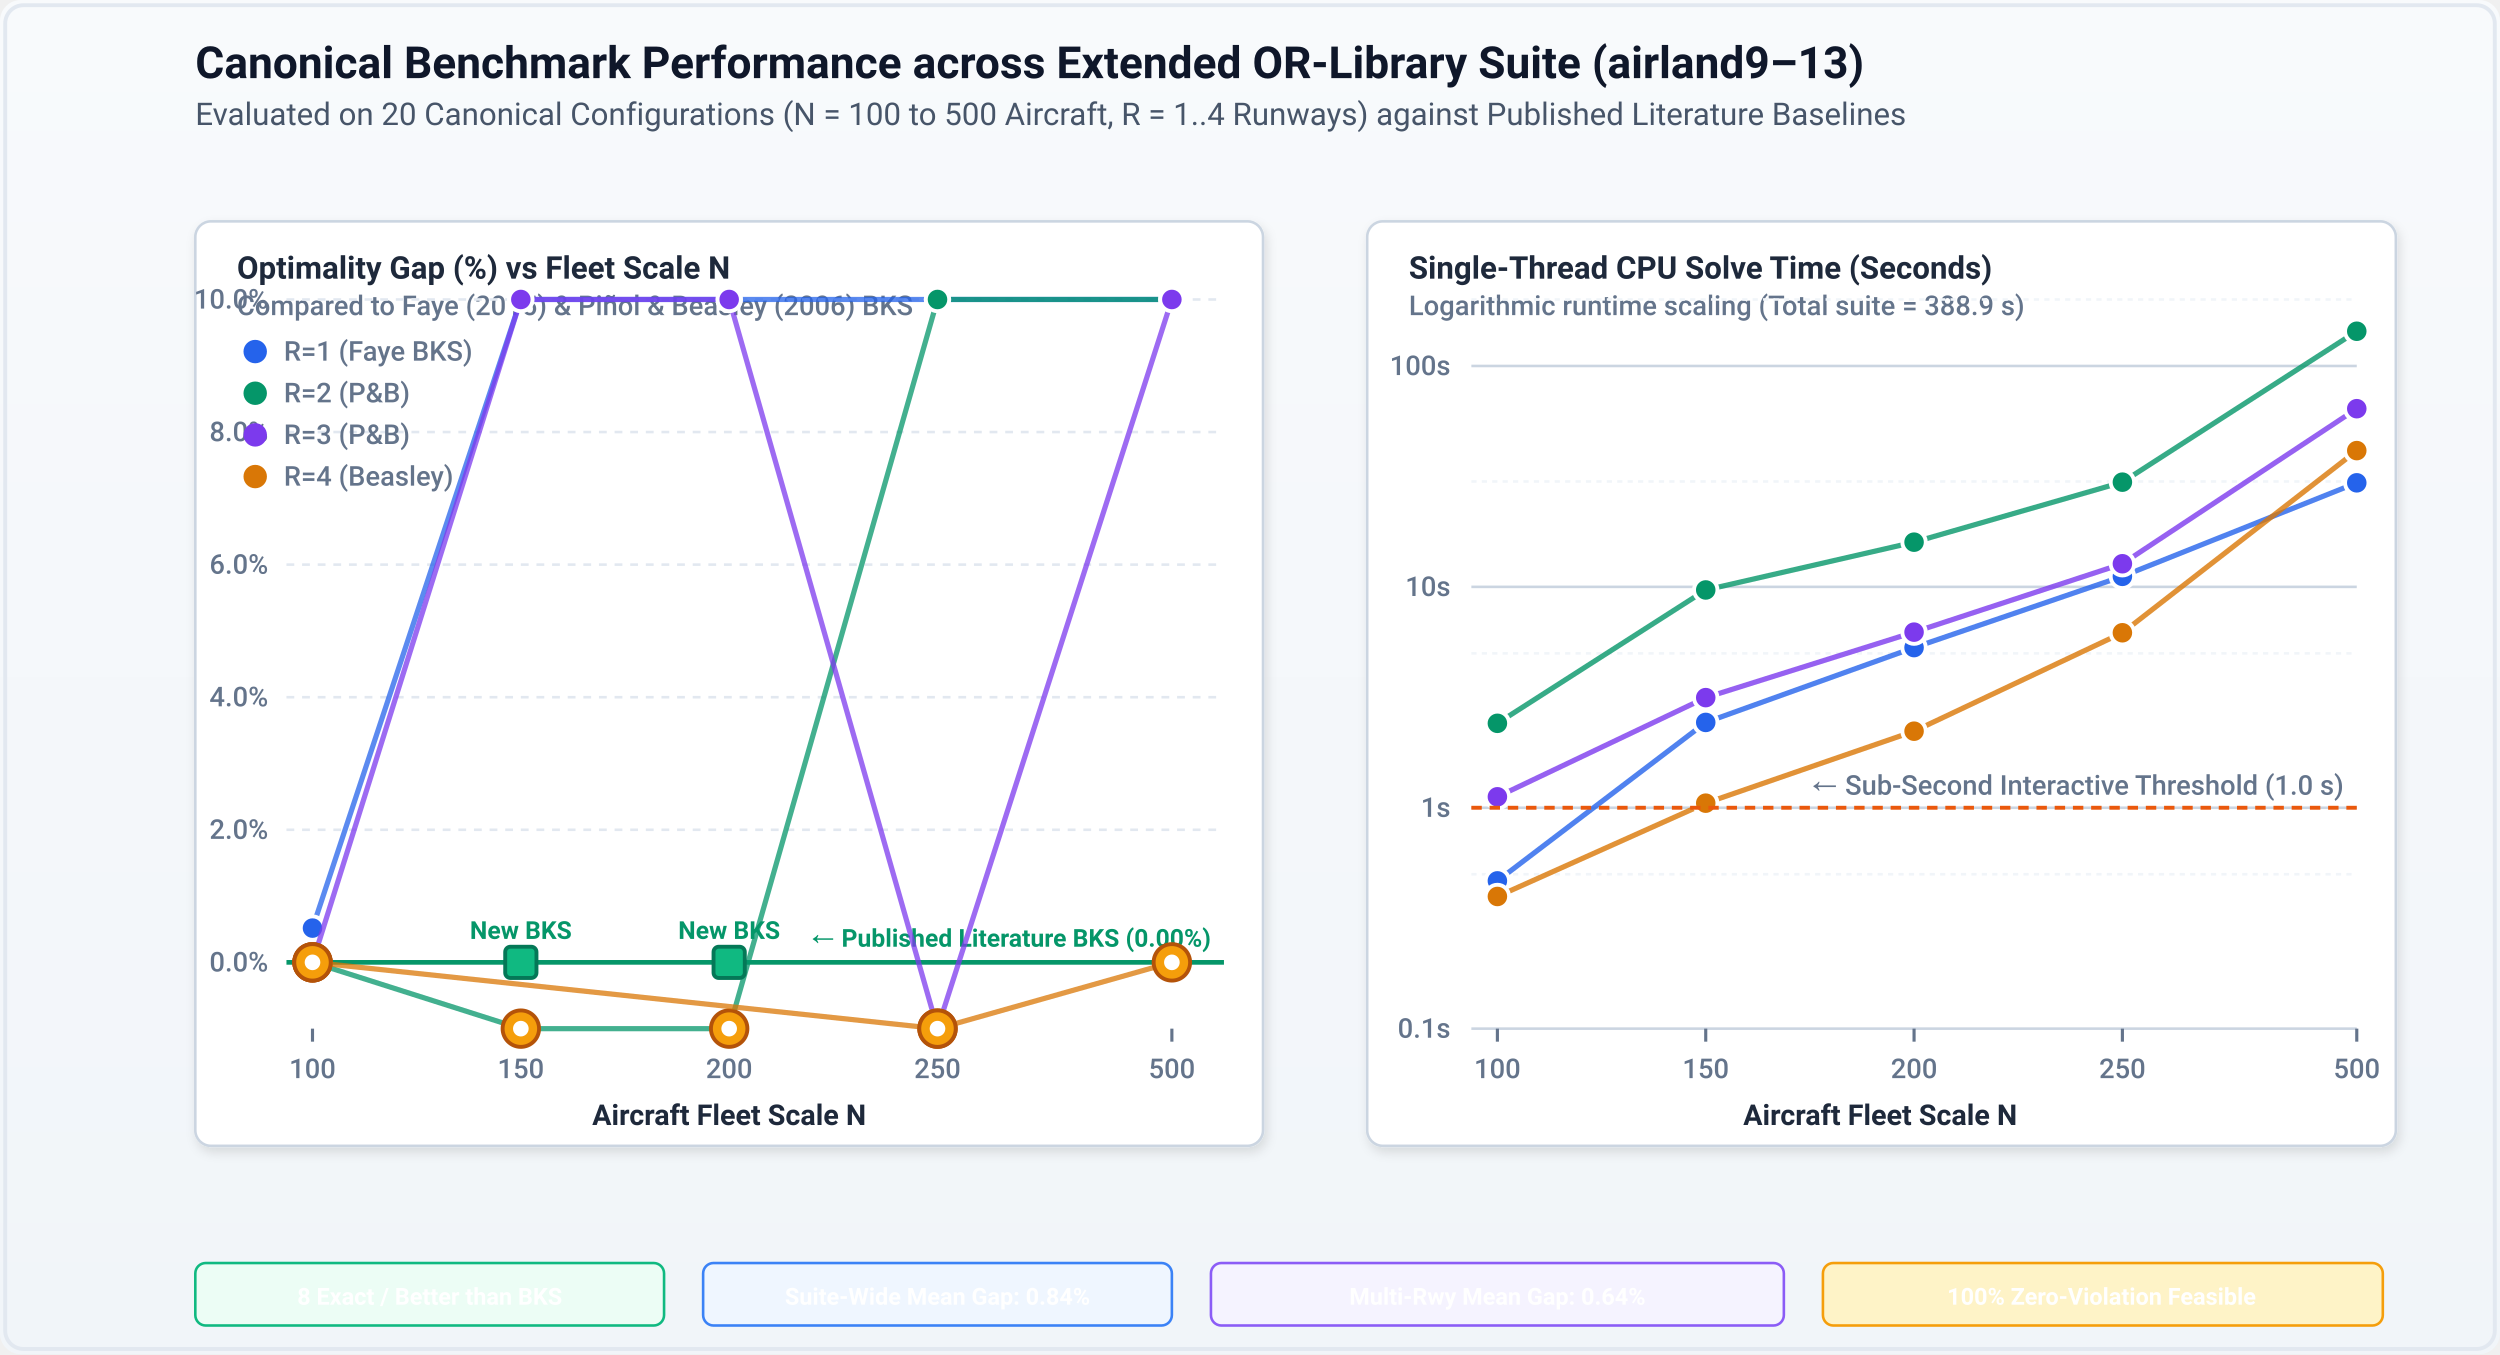
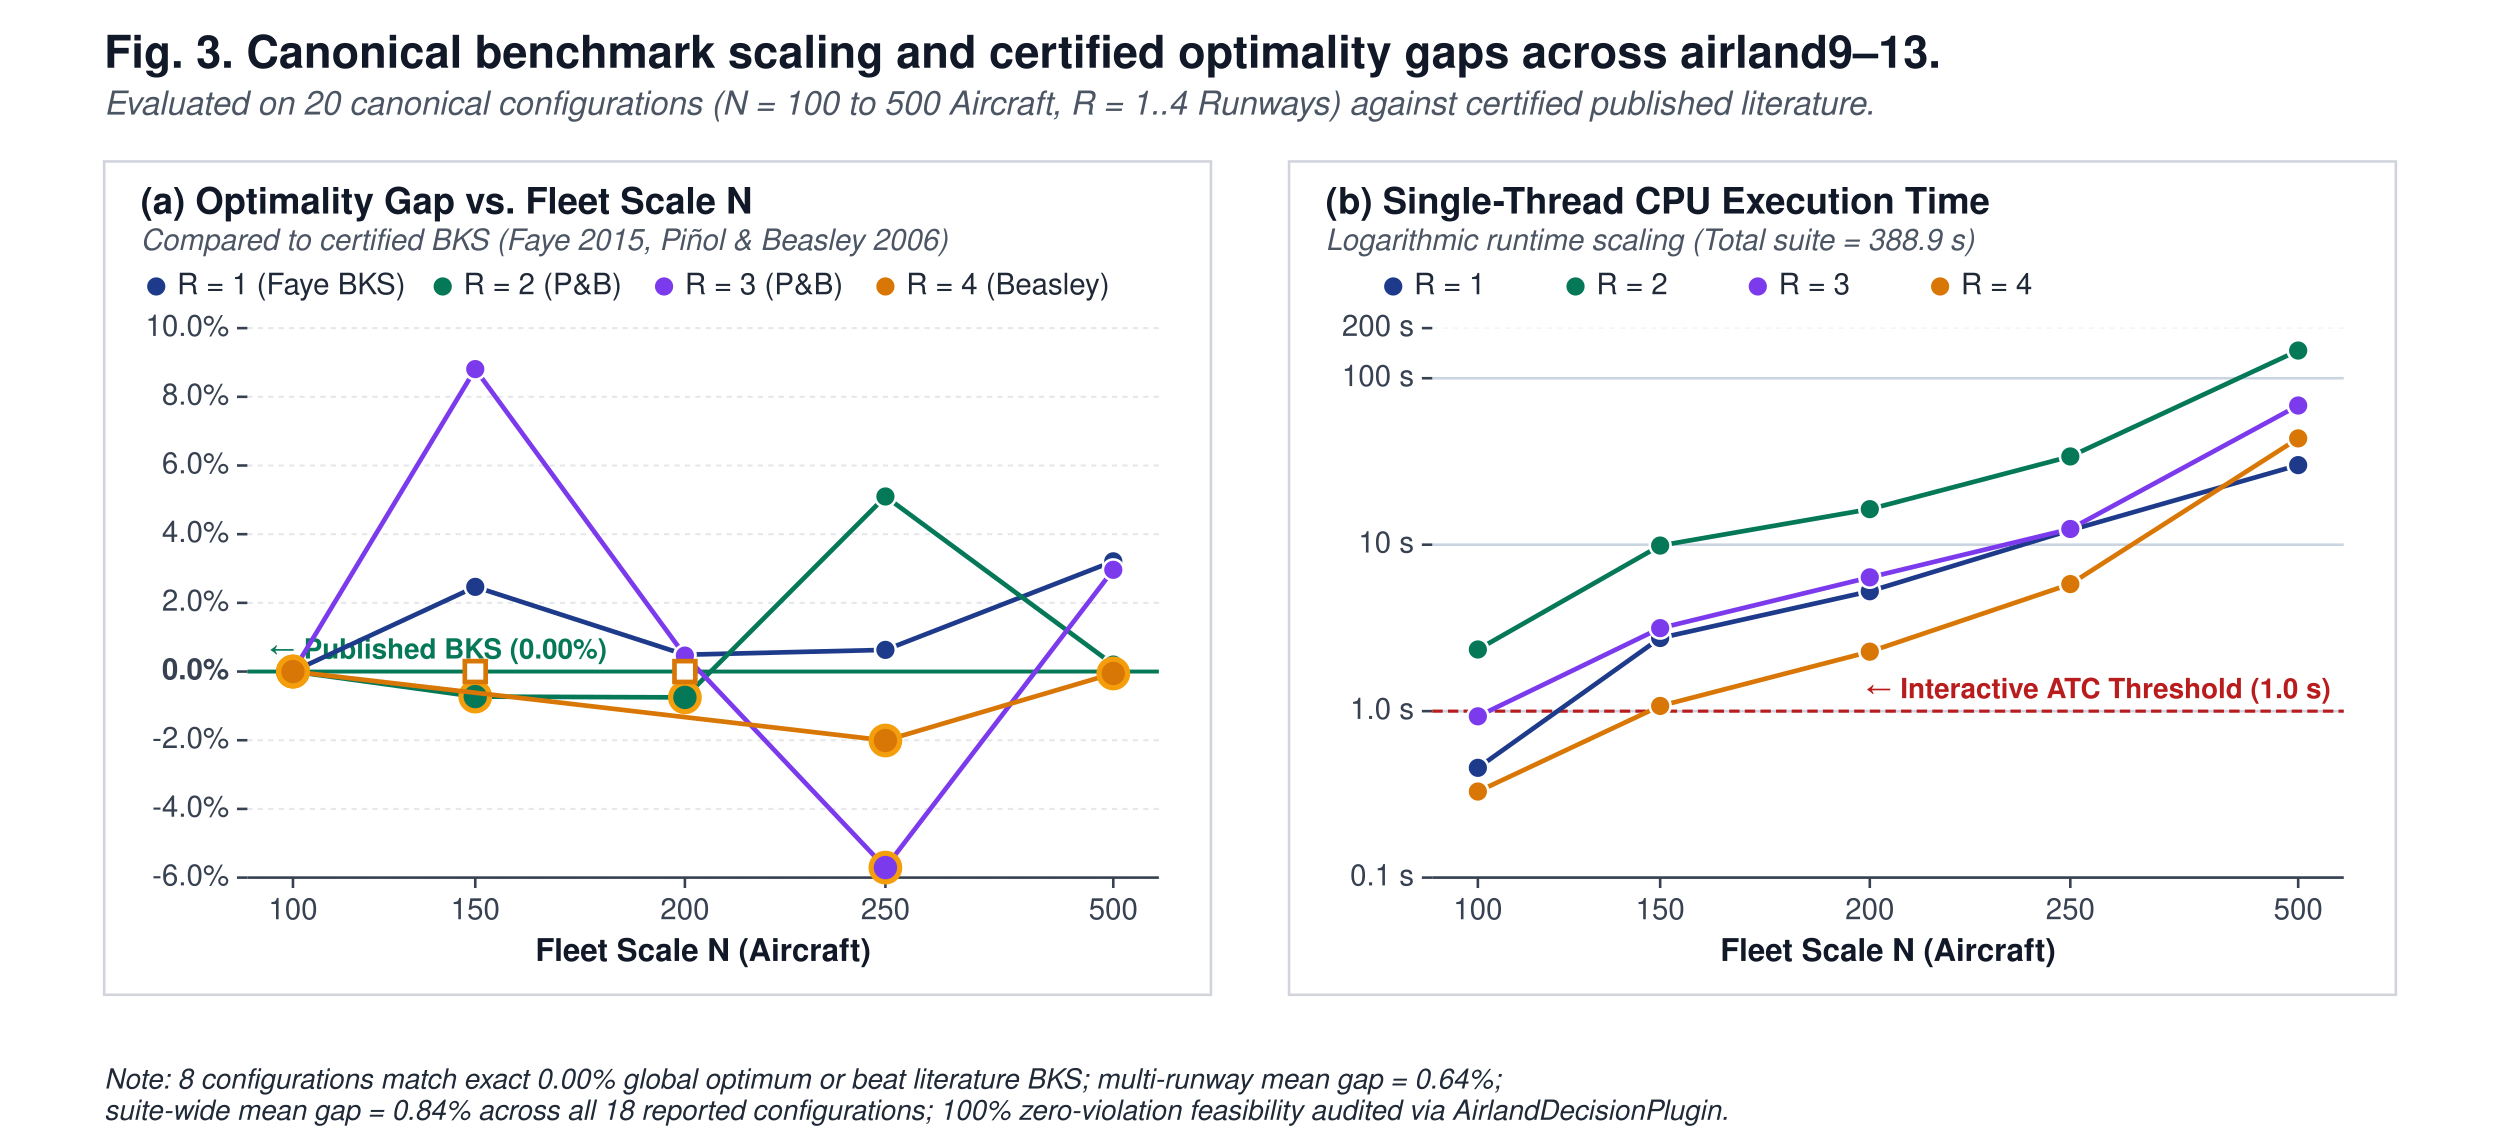
- <svg xmlns="http://www.w3.org/2000/svg" viewBox="0 0 960 520" width="960" height="520">
-   <defs>
-     <linearGradient id="bgGrad" x1="0" y1="0" x2="0" y2="1">
-       <stop offset="0%" stop-color="#F8FAFC" />
-       <stop offset="100%" stop-color="#F1F5F9" />
-     </linearGradient>
-     <filter id="panelShadow" x="-3%" y="-5%" width="108%" height="114%">
-       <feDropShadow dx="1" dy="2" stdDeviation="2" flood-color="#000" flood-opacity="0.12" />
-     </filter>
-   </defs>
+ <svg xmlns="http://www.w3.org/2000/svg" viewBox="0 0 960 440" width="960" height="440">
  <style>
-       text { font-family: -apple-system, BlinkMacSystemFont, "Segoe UI", Roboto, Helvetica, Arial, sans-serif; }
-       .title { font-size: 17px; font-weight: 700; fill: #0F172A; }
-       .subtitle { font-size: 12px; font-weight: 400; fill: #475569; }
-       .axis-title { font-size: 12px; font-weight: 700; fill: #1E293B; }
-       .axis-label { font-size: 10.5px; font-weight: 500; fill: #64748B; }
-       .legend-txt { font-size: 11px; font-weight: 600; fill: #1E293B; }
-       .badge-txt { font-size: 9px; font-weight: 700; fill: #FFFFFF; text-anchor: middle; }
-       .star-label { font-size: 9.5px; font-weight: 700; fill: #059669; }
-       .stat-title { font-size: 12px; font-weight: 700; fill: #0F172A; }
-       .stat-val { font-size: 16px; font-weight: 800; fill: #2563EB; }
+       .main-title { font-family: 'Helvetica Neue', Helvetica, Arial, 'DejaVu Sans', sans-serif; font-size: 13pt; font-weight: bold; fill: #111827; }
+       .sub-title { font-family: 'Helvetica Neue', Helvetica, Arial, 'DejaVu Sans', sans-serif; font-size: 9.5pt; font-style: italic; fill: #4B5563; }
+       .panel-hdr { font-family: 'Helvetica Neue', Helvetica, Arial, 'DejaVu Sans', sans-serif; font-size: 10.5pt; font-weight: bold; fill: #111827; }
+       .panel-sub { font-family: 'Helvetica Neue', Helvetica, Arial, 'DejaVu Sans', sans-serif; font-size: 8.5pt; font-style: italic; fill: #4B5563; }
+       .axis-title { font-family: 'Helvetica Neue', Helvetica, Arial, 'DejaVu Sans', sans-serif; font-size: 9pt; font-weight: bold; fill: #111827; }
+       .axis-lbl { font-family: 'Helvetica Neue', Helvetica, Arial, 'DejaVu Sans', sans-serif; font-size: 8.5pt; fill: #374151; }
+       .legend-lbl { font-family: 'Helvetica Neue', Helvetica, Arial, 'DejaVu Sans', sans-serif; font-size: 8.5pt; fill: #1F2937; }
+       .star-note { font-family: 'Helvetica Neue', Helvetica, Arial, 'DejaVu Sans', sans-serif; font-size: 8pt; font-weight: bold; fill: #047857; }
+       .thresh-note { font-family: 'Helvetica Neue', Helvetica, Arial, 'DejaVu Sans', sans-serif; font-size: 8pt; font-weight: bold; fill: #B91C1C; }
+       .footer-note { font-family: 'Helvetica Neue', Helvetica, Arial, 'DejaVu Sans', sans-serif; font-size: 8pt; font-style: italic; fill: #1F2937; }
    </style>
-   <rect width="960" height="520" fill="url(#bgGrad)" rx="8" />
-   <rect x="2" y="2" width="956" height="516" fill="none" stroke="#E2E8F0" stroke-width="1.5" rx="7" />
-   <text x="75" y="30" class="title">Canonical Benchmark Performance across Extended OR-Library Suite (airland9–13)</text>
-   <text x="75" y="48" class="subtitle">Evaluated on 20 Canonical Configurations (N = 100 to 500 Aircraft, R = 1..4 Runways) against Published Literature Baselines</text>
-   <rect x="75" y="85" width="410" height="355" fill="#FFFFFF" rx="6" stroke="#CBD5E1" stroke-width="1" filter="url(#panelShadow)" />
-   <text x="91" y="107" class="axis-title">Optimality Gap (%) vs Fleet Scale N</text>
-   <text x="91" y="121" class="axis-label">Compared to Faye (2015) &amp; Piñol &amp; Beasley (2006) BKS</text>
-   <line x1="110" y1="369.545" x2="470" y2="369.545" stroke="#059669" stroke-width="1.8" stroke-dasharray="" />
-   <text x="103" y="373.045" text-anchor="end" class="axis-label" font-weight="700" fill="#059669">0.0%</text>
-   <line x1="110" y1="318.636" x2="470" y2="318.636" stroke="#E2E8F0" stroke-width="1.0" stroke-dasharray="3 3" />
-   <text x="103" y="322.136" text-anchor="end" class="axis-label" font-weight="400" fill="#64748B">2.0%</text>
-   <line x1="110" y1="267.727" x2="470" y2="267.727" stroke="#E2E8F0" stroke-width="1.0" stroke-dasharray="3 3" />
-   <text x="103" y="271.227" text-anchor="end" class="axis-label" font-weight="400" fill="#64748B">4.0%</text>
-   <line x1="110" y1="216.818" x2="470" y2="216.818" stroke="#E2E8F0" stroke-width="1.0" stroke-dasharray="3 3" />
-   <text x="103" y="220.318" text-anchor="end" class="axis-label" font-weight="400" fill="#64748B">6.0%</text>
-   <line x1="110" y1="165.909" x2="470" y2="165.909" stroke="#E2E8F0" stroke-width="1.0" stroke-dasharray="3 3" />
-   <text x="103" y="169.409" text-anchor="end" class="axis-label" font-weight="400" fill="#64748B">8.0%</text>
-   <line x1="110" y1="115.0" x2="470" y2="115.0" stroke="#E2E8F0" stroke-width="1.0" stroke-dasharray="3 3" />
-   <text x="103" y="118.5" text-anchor="end" class="axis-label" font-weight="400" fill="#64748B">10.0%</text>
-   <text x="465" y="363.545" text-anchor="end" class="star-label">← Published Literature BKS (0.00%)</text>
-   <line x1="120" y1="395" x2="120" y2="400" stroke="#64748B" stroke-width="1.2" />
-   <text x="120" y="414" text-anchor="middle" class="axis-label" font-weight="600">100</text>
-   <line x1="200" y1="395" x2="200" y2="400" stroke="#64748B" stroke-width="1.2" />
-   <text x="200" y="414" text-anchor="middle" class="axis-label" font-weight="600">150</text>
-   <line x1="280" y1="395" x2="280" y2="400" stroke="#64748B" stroke-width="1.2" />
-   <text x="280" y="414" text-anchor="middle" class="axis-label" font-weight="600">200</text>
-   <line x1="360" y1="395" x2="360" y2="400" stroke="#64748B" stroke-width="1.2" />
-   <text x="360" y="414" text-anchor="middle" class="axis-label" font-weight="600">250</text>
-   <line x1="450" y1="395" x2="450" y2="400" stroke="#64748B" stroke-width="1.2" />
-   <text x="450" y="414" text-anchor="middle" class="axis-label" font-weight="600">500</text>
-   <text x="280" y="432" text-anchor="middle" class="axis-title" style="font-size:11px;">Aircraft Fleet Scale N</text>
-   <polyline points="120,356.391 200,115.0 280,115.0 360,115.0 450,115.0" fill="none" stroke="#2563EB" stroke-width="2" stroke-opacity="0.75" />
-   <circle cx="120" cy="356.391" r="4.5" fill="#2563EB" stroke="#FFFFFF" stroke-width="1.5" />
-   <circle cx="200" cy="115.0" r="4.5" fill="#2563EB" stroke="#FFFFFF" stroke-width="1.5" />
-   <circle cx="280" cy="115.0" r="4.5" fill="#2563EB" stroke="#FFFFFF" stroke-width="1.5" />
-   <circle cx="360" cy="115.0" r="4.5" fill="#2563EB" stroke="#FFFFFF" stroke-width="1.5" />
-   <circle cx="450" cy="115.0" r="4.5" fill="#2563EB" stroke="#FFFFFF" stroke-width="1.5" />
-   <polyline points="120,369.545 200,395.0 280,395.0 360,115.0 450,115.0" fill="none" stroke="#059669" stroke-width="2" stroke-opacity="0.75" />
-   <circle cx="120" cy="369.545" r="7" fill="#F59E0B" stroke="#B45309" stroke-width="1.5" />
-   <circle cx="120" cy="369.545" r="3" fill="#FFFFFF" />
-   <circle cx="200" cy="395.0" r="7" fill="#F59E0B" stroke="#B45309" stroke-width="1.5" />
-   <circle cx="200" cy="395.0" r="3" fill="#FFFFFF" />
-   <circle cx="280" cy="395.0" r="7" fill="#F59E0B" stroke="#B45309" stroke-width="1.5" />
-   <circle cx="280" cy="395.0" r="3" fill="#FFFFFF" />
-   <circle cx="360" cy="115.0" r="4.5" fill="#059669" stroke="#FFFFFF" stroke-width="1.5" />
-   <circle cx="450" cy="115.0" r="4.5" fill="#059669" stroke="#FFFFFF" stroke-width="1.5" />
-   <polyline points="120,369.545 200,115.0 280,115.0 360,395.0 450,115.0" fill="none" stroke="#7C3AED" stroke-width="2" stroke-opacity="0.75" />
-   <circle cx="120" cy="369.545" r="7" fill="#F59E0B" stroke="#B45309" stroke-width="1.5" />
-   <circle cx="120" cy="369.545" r="3" fill="#FFFFFF" />
-   <circle cx="200" cy="115.0" r="4.5" fill="#7C3AED" stroke="#FFFFFF" stroke-width="1.5" />
-   <circle cx="280" cy="115.0" r="4.5" fill="#7C3AED" stroke="#FFFFFF" stroke-width="1.5" />
-   <circle cx="360" cy="395.0" r="7" fill="#F59E0B" stroke="#B45309" stroke-width="1.5" />
-   <circle cx="360" cy="395.0" r="3" fill="#FFFFFF" />
-   <circle cx="450" cy="115.0" r="4.5" fill="#7C3AED" stroke="#FFFFFF" stroke-width="1.5" />
-   <polyline points="120,369.545 360,395.0 450,369.545" fill="none" stroke="#D97706" stroke-width="2" stroke-opacity="0.75" />
-   <circle cx="120" cy="369.545" r="7" fill="#F59E0B" stroke="#B45309" stroke-width="1.5" />
-   <circle cx="120" cy="369.545" r="3" fill="#FFFFFF" />
-   <rect x="194" y="363.545" width="12" height="12" fill="#10B981" stroke="#047857" stroke-width="1.5" rx="2" />
-   <text x="200" y="360.545" class="star-label" text-anchor="middle" fill="#047857" font-size="8px">New BKS</text>
-   <rect x="274" y="363.545" width="12" height="12" fill="#10B981" stroke="#047857" stroke-width="1.5" rx="2" />
-   <text x="280" y="360.545" class="star-label" text-anchor="middle" fill="#047857" font-size="8px">New BKS</text>
-   <circle cx="360" cy="395.0" r="7" fill="#F59E0B" stroke="#B45309" stroke-width="1.5" />
-   <circle cx="360" cy="395.0" r="3" fill="#FFFFFF" />
-   <circle cx="450" cy="369.545" r="7" fill="#F59E0B" stroke="#B45309" stroke-width="1.5" />
-   <circle cx="450" cy="369.545" r="3" fill="#FFFFFF" />
-   <circle cx="98" cy="135" r="4.5" fill="#2563EB" />
-   <text x="109" y="138.5" class="axis-label" font-weight="600">R=1 (Faye BKS)</text>
-   <circle cx="98" cy="151" r="4.5" fill="#059669" />
-   <text x="109" y="154.5" class="axis-label" font-weight="600">R=2 (P&amp;B)</text>
-   <circle cx="98" cy="167" r="4.5" fill="#7C3AED" />
-   <text x="109" y="170.5" class="axis-label" font-weight="600">R=3 (P&amp;B)</text>
-   <circle cx="98" cy="183" r="4.5" fill="#D97706" />
-   <text x="109" y="186.5" class="axis-label" font-weight="600">R=4 (Beasley)</text>
-   <rect x="525" y="85" width="395" height="355" fill="#FFFFFF" rx="6" stroke="#CBD5E1" stroke-width="1" filter="url(#panelShadow)" />
-   <text x="541" y="107" class="axis-title">Single-Thread CPU Solve Time (Seconds)</text>
-   <text x="541" y="121" class="axis-label">Logarithmic runtime scaling (Total suite = 388.9 s)</text>
-   <line x1="565" y1="395.0" x2="905" y2="395.0" stroke="#CBD5E1" stroke-width="1.0" stroke-dasharray="" />
-   <text x="557" y="398.5" text-anchor="end" class="axis-label">0.1s</text>
-   <line x1="565" y1="335.712" x2="905" y2="335.712" stroke="#F1F5F9" stroke-width="1.0" stroke-dasharray="2 2" />
-   <line x1="565" y1="310.178" x2="905" y2="310.178" stroke="#CBD5E1" stroke-width="1.0" stroke-dasharray="" />
-   <text x="557" y="313.678" text-anchor="end" class="axis-label">1s</text>
-   <line x1="565" y1="250.89" x2="905" y2="250.89" stroke="#F1F5F9" stroke-width="1.0" stroke-dasharray="2 2" />
-   <line x1="565" y1="225.356" x2="905" y2="225.356" stroke="#CBD5E1" stroke-width="1.0" stroke-dasharray="" />
-   <text x="557" y="228.856" text-anchor="end" class="axis-label">10s</text>
-   <line x1="565" y1="184.886" x2="905" y2="184.886" stroke="#F1F5F9" stroke-width="1.0" stroke-dasharray="2 2" />
-   <line x1="565" y1="140.534" x2="905" y2="140.534" stroke="#CBD5E1" stroke-width="1.0" stroke-dasharray="" />
-   <text x="557" y="144.034" text-anchor="end" class="axis-label">100s</text>
-   <line x1="565" y1="115.0" x2="905" y2="115.0" stroke="#F1F5F9" stroke-width="1.0" stroke-dasharray="2 2" />
-   <line x1="575" y1="395" x2="575" y2="400" stroke="#64748B" stroke-width="1.2" />
-   <text x="575" y="414" text-anchor="middle" class="axis-label" font-weight="600">100</text>
-   <line x1="655" y1="395" x2="655" y2="400" stroke="#64748B" stroke-width="1.2" />
-   <text x="655" y="414" text-anchor="middle" class="axis-label" font-weight="600">150</text>
-   <line x1="735" y1="395" x2="735" y2="400" stroke="#64748B" stroke-width="1.2" />
-   <text x="735" y="414" text-anchor="middle" class="axis-label" font-weight="600">200</text>
-   <line x1="815" y1="395" x2="815" y2="400" stroke="#64748B" stroke-width="1.2" />
-   <text x="815" y="414" text-anchor="middle" class="axis-label" font-weight="600">250</text>
-   <line x1="905" y1="395" x2="905" y2="400" stroke="#64748B" stroke-width="1.2" />
-   <text x="905" y="414" text-anchor="middle" class="axis-label" font-weight="600">500</text>
-   <text x="722" y="432" text-anchor="middle" class="axis-title" style="font-size:11px;">Aircraft Fleet Scale N</text>
-   <polyline points="575,338.259 655,277.41 735,248.676 815,221.317 905,185.405" fill="none" stroke="#2563EB" stroke-width="2" stroke-opacity="0.8" />
-   <circle cx="575" cy="338.259" r="4.5" fill="#2563EB" stroke="#FFFFFF" stroke-width="1.5" />
-   <circle cx="655" cy="277.41" r="4.5" fill="#2563EB" stroke="#FFFFFF" stroke-width="1.5" />
-   <circle cx="735" cy="248.676" r="4.5" fill="#2563EB" stroke="#FFFFFF" stroke-width="1.5" />
-   <circle cx="815" cy="221.317" r="4.5" fill="#2563EB" stroke="#FFFFFF" stroke-width="1.5" />
-   <circle cx="905" cy="185.405" r="4.5" fill="#2563EB" stroke="#FFFFFF" stroke-width="1.5" />
-   <polyline points="575,277.755 655,226.546 735,208.194 815,185.15 905,127.198" fill="none" stroke="#059669" stroke-width="2" stroke-opacity="0.8" />
-   <circle cx="575" cy="277.755" r="4.5" fill="#059669" stroke="#FFFFFF" stroke-width="1.5" />
-   <circle cx="655" cy="226.546" r="4.5" fill="#059669" stroke="#FFFFFF" stroke-width="1.5" />
-   <circle cx="735" cy="208.194" r="4.5" fill="#059669" stroke="#FFFFFF" stroke-width="1.5" />
-   <circle cx="815" cy="185.15" r="4.5" fill="#059669" stroke="#FFFFFF" stroke-width="1.5" />
-   <circle cx="905" cy="127.198" r="4.5" fill="#059669" stroke="#FFFFFF" stroke-width="1.5" />
-   <polyline points="575,305.97 655,267.886 735,242.743 815,216.48 905,156.937" fill="none" stroke="#7C3AED" stroke-width="2" stroke-opacity="0.8" />
-   <circle cx="575" cy="305.97" r="4.5" fill="#7C3AED" stroke="#FFFFFF" stroke-width="1.5" />
-   <circle cx="655" cy="267.886" r="4.5" fill="#7C3AED" stroke="#FFFFFF" stroke-width="1.5" />
-   <circle cx="735" cy="242.743" r="4.5" fill="#7C3AED" stroke="#FFFFFF" stroke-width="1.5" />
-   <circle cx="815" cy="216.48" r="4.5" fill="#7C3AED" stroke="#FFFFFF" stroke-width="1.5" />
-   <circle cx="905" cy="156.937" r="4.5" fill="#7C3AED" stroke="#FFFFFF" stroke-width="1.5" />
-   <polyline points="575,344.247 655,308.416 735,280.778 815,242.982 905,173.032" fill="none" stroke="#D97706" stroke-width="2" stroke-opacity="0.8" />
-   <circle cx="575" cy="344.247" r="4.5" fill="#D97706" stroke="#FFFFFF" stroke-width="1.5" />
-   <circle cx="655" cy="308.416" r="4.5" fill="#D97706" stroke="#FFFFFF" stroke-width="1.5" />
-   <circle cx="735" cy="280.778" r="4.5" fill="#D97706" stroke="#FFFFFF" stroke-width="1.5" />
-   <circle cx="815" cy="242.982" r="4.5" fill="#D97706" stroke="#FFFFFF" stroke-width="1.5" />
-   <circle cx="905" cy="173.032" r="4.5" fill="#D97706" stroke="#FFFFFF" stroke-width="1.5" />
-   <line x1="565" y1="310.178" x2="905" y2="310.178" stroke="#EA580C" stroke-width="1.5" stroke-dasharray="4 3" />
-   <text x="900" y="305.178" text-anchor="end" class="axis-label" font-weight="700" fill="#EA580C">← Sub-Second Interactive Threshold (1.0 s)</text>
-   <g transform="translate(75, 485)">
-     <rect x="0" y="0" width="180" height="24" rx="4" fill="#ECFDF5" stroke="#10B981" stroke-width="1" />
-     <text x="90" y="16" class="badge-txt" fill="#047857">8 Exact / Better than BKS</text>
-     <rect x="195" y="0" width="180" height="24" rx="4" fill="#EFF6FF" stroke="#3B82F6" stroke-width="1" />
-     <text x="285" y="16" class="badge-txt" fill="#1D4ED8">Suite-Wide Mean Gap: 0.84%</text>
-     <rect x="390" y="0" width="220" height="24" rx="4" fill="#F5F3FF" stroke="#8B5CF6" stroke-width="1" />
-     <text x="500" y="16" class="badge-txt" fill="#6D28D9">Multi-Rwy Mean Gap: 0.64%</text>
-     <rect x="625" y="0" width="215" height="24" rx="4" fill="#FEF3C7" stroke="#F59E0B" stroke-width="1" />
-     <text x="732" y="16" class="badge-txt" fill="#B45309">100% Zero-Violation Feasible</text>
-   </g>
+   <rect width="960" height="440" fill="#FFFFFF" />
+   <text x="40" y="26" class="main-title">Fig. 3. Canonical benchmark scaling and certified optimality gaps across airland9–13.</text>
+   <text x="40" y="44" class="sub-title">Evaluated on 20 canonical configurations (N = 100 to 500 Aircraft, R = 1..4 Runways) against certified published literature.</text>
+   <rect x="40" y="62" width="425" height="320" fill="#FFFFFF" stroke="#D1D5DB" stroke-width="1.0" />
+   <text x="54" y="82" class="panel-hdr">(a) Optimality Gap vs. Fleet Scale N</text>
+   <text x="54" y="96" class="panel-sub">Compared to certified BKS (Faye 2015, Piñol &amp; Beasley 2006)</text>
+   <circle cx="60" cy="110" r="3.5" fill="#1E3A8A" />
+   <text x="68" y="113" class="legend-lbl">R = 1 (Faye BKS)</text>
+   <circle cx="170" cy="110" r="3.5" fill="#047857" />
+   <text x="178" y="113" class="legend-lbl">R = 2 (P&amp;B)</text>
+   <circle cx="255" cy="110" r="3.5" fill="#7C3AED" />
+   <text x="263" y="113" class="legend-lbl">R = 3 (P&amp;B)</text>
+   <circle cx="340" cy="110" r="3.5" fill="#D97706" />
+   <text x="348" y="113" class="legend-lbl">R = 4 (Beasley)</text>
+   <line x1="95" y1="337.0" x2="445" y2="337.0" stroke="#E5E7EB" stroke-width="0.8" stroke-dasharray="2 2" />
+   <line x1="91" y1="337.0" x2="95" y2="337.0" stroke="#374151" stroke-width="1.0" />
+   <text x="88" y="340.0" text-anchor="end" class="axis-lbl" fill="#374151" font-weight="normal">-6.0%</text>
+   <line x1="95" y1="310.625" x2="445" y2="310.625" stroke="#E5E7EB" stroke-width="0.8" stroke-dasharray="2 2" />
+   <line x1="91" y1="310.625" x2="95" y2="310.625" stroke="#374151" stroke-width="1.0" />
+   <text x="88" y="313.625" text-anchor="end" class="axis-lbl" fill="#374151" font-weight="normal">-4.0%</text>
+   <line x1="95" y1="284.25" x2="445" y2="284.25" stroke="#E5E7EB" stroke-width="0.8" stroke-dasharray="2 2" />
+   <line x1="91" y1="284.25" x2="95" y2="284.25" stroke="#374151" stroke-width="1.0" />
+   <text x="88" y="287.25" text-anchor="end" class="axis-lbl" fill="#374151" font-weight="normal">-2.0%</text>
+   <line x1="95" y1="257.875" x2="445" y2="257.875" stroke="#047857" stroke-width="1.5" stroke-dasharray="" />
+   <line x1="91" y1="257.875" x2="95" y2="257.875" stroke="#374151" stroke-width="1.0" />
+   <text x="88" y="260.875" text-anchor="end" class="axis-lbl" fill="#047857" font-weight="bold">0.0%</text>
+   <line x1="95" y1="231.5" x2="445" y2="231.5" stroke="#E5E7EB" stroke-width="0.8" stroke-dasharray="2 2" />
+   <line x1="91" y1="231.5" x2="95" y2="231.5" stroke="#374151" stroke-width="1.0" />
+   <text x="88" y="234.5" text-anchor="end" class="axis-lbl" fill="#374151" font-weight="normal">2.0%</text>
+   <line x1="95" y1="205.125" x2="445" y2="205.125" stroke="#E5E7EB" stroke-width="0.8" stroke-dasharray="2 2" />
+   <line x1="91" y1="205.125" x2="95" y2="205.125" stroke="#374151" stroke-width="1.0" />
+   <text x="88" y="208.125" text-anchor="end" class="axis-lbl" fill="#374151" font-weight="normal">4.0%</text>
+   <line x1="95" y1="178.75" x2="445" y2="178.75" stroke="#E5E7EB" stroke-width="0.8" stroke-dasharray="2 2" />
+   <line x1="91" y1="178.75" x2="95" y2="178.75" stroke="#374151" stroke-width="1.0" />
+   <text x="88" y="181.75" text-anchor="end" class="axis-lbl" fill="#374151" font-weight="normal">6.0%</text>
+   <line x1="95" y1="152.375" x2="445" y2="152.375" stroke="#E5E7EB" stroke-width="0.8" stroke-dasharray="2 2" />
+   <line x1="91" y1="152.375" x2="95" y2="152.375" stroke="#374151" stroke-width="1.0" />
+   <text x="88" y="155.375" text-anchor="end" class="axis-lbl" fill="#374151" font-weight="normal">8.0%</text>
+   <line x1="95" y1="126.0" x2="445" y2="126.0" stroke="#E5E7EB" stroke-width="0.8" stroke-dasharray="2 2" />
+   <line x1="91" y1="126.0" x2="95" y2="126.0" stroke="#374151" stroke-width="1.0" />
+   <text x="88" y="129.0" text-anchor="end" class="axis-lbl" fill="#374151" font-weight="normal">10.0%</text>
+   <text x="103" y="252.875" text-anchor="start" class="star-note">← Published BKS (0.00%)</text>
+   <line x1="95" y1="337" x2="445" y2="337" stroke="#374151" stroke-width="1.0" />
+   <line x1="112.5" y1="337" x2="112.5" y2="341" stroke="#374151" stroke-width="1.0" />
+   <text x="112.5" y="353" text-anchor="middle" class="axis-lbl">100</text>
+   <line x1="182.5" y1="337" x2="182.5" y2="341" stroke="#374151" stroke-width="1.0" />
+   <text x="182.5" y="353" text-anchor="middle" class="axis-lbl">150</text>
+   <line x1="263.0" y1="337" x2="263.0" y2="341" stroke="#374151" stroke-width="1.0" />
+   <text x="263.0" y="353" text-anchor="middle" class="axis-lbl">200</text>
+   <line x1="340.0" y1="337" x2="340.0" y2="341" stroke="#374151" stroke-width="1.0" />
+   <text x="340.0" y="353" text-anchor="middle" class="axis-lbl">250</text>
+   <line x1="427.5" y1="337" x2="427.5" y2="341" stroke="#374151" stroke-width="1.0" />
+   <text x="427.5" y="353" text-anchor="middle" class="axis-lbl">500</text>
+   <text x="270.0" y="369" text-anchor="middle" class="axis-title">Fleet Scale N (Aircraft)</text>
+   <polyline points="112.5,257.807 182.5,225.356 263.0,251.405 340.0,249.554 427.5,215.549" fill="none" stroke="#1E3A8A" stroke-width="1.8" />
+   <circle cx="112.5" cy="257.807" r="4.0" fill="#1E3A8A" stroke="#FFFFFF" stroke-width="1.0" />
+   <circle cx="182.5" cy="225.356" r="4.0" fill="#1E3A8A" stroke="#FFFFFF" stroke-width="1.0" />
+   <circle cx="263.0" cy="251.405" r="4.0" fill="#1E3A8A" stroke="#FFFFFF" stroke-width="1.0" />
+   <circle cx="340.0" cy="249.554" r="4.0" fill="#1E3A8A" stroke="#FFFFFF" stroke-width="1.0" />
+   <circle cx="427.5" cy="215.549" r="4.0" fill="#1E3A8A" stroke="#FFFFFF" stroke-width="1.0" />
+   <polyline points="112.5,257.875 182.5,267.49 263.0,267.798 340.0,190.653 427.5,255.184" fill="none" stroke="#047857" stroke-width="1.8" />
+   <circle cx="112.5" cy="257.875" r="5.5" fill="#047857" stroke="#F59E0B" stroke-width="2.0" />
+   <circle cx="182.5" cy="267.49" r="5.5" fill="#047857" stroke="#F59E0B" stroke-width="2.0" />
+   <circle cx="263.0" cy="267.798" r="5.5" fill="#047857" stroke="#F59E0B" stroke-width="2.0" />
+   <circle cx="340.0" cy="190.653" r="4.0" fill="#047857" stroke="#FFFFFF" stroke-width="1.0" />
+   <circle cx="427.5" cy="255.184" r="4.0" fill="#047857" stroke="#FFFFFF" stroke-width="1.0" />
+   <polyline points="112.5,257.875 182.5,141.733 263.0,251.75 340.0,333.155 427.5,218.814" fill="none" stroke="#7C3AED" stroke-width="1.8" />
+   <circle cx="112.5" cy="257.875" r="5.5" fill="#7C3AED" stroke="#F59E0B" stroke-width="2.0" />
+   <circle cx="182.5" cy="141.733" r="4.0" fill="#7C3AED" stroke="#FFFFFF" stroke-width="1.0" />
+   <circle cx="263.0" cy="251.75" r="4.0" fill="#7C3AED" stroke="#FFFFFF" stroke-width="1.0" />
+   <circle cx="340.0" cy="333.155" r="5.5" fill="#7C3AED" stroke="#F59E0B" stroke-width="2.0" />
+   <circle cx="427.5" cy="218.814" r="4.0" fill="#7C3AED" stroke="#FFFFFF" stroke-width="1.0" />
+   <polyline points="112.5,257.875 340.0,284.356 427.5,258.608" fill="none" stroke="#D97706" stroke-width="1.8" />
+   <circle cx="112.5" cy="257.875" r="5.5" fill="#D97706" stroke="#F59E0B" stroke-width="2.0" />
+   <rect x="178.5" y="253.875" width="8" height="8" fill="#FFFFFF" stroke="#D97706" stroke-width="1.8" />
+   <rect x="259.0" y="253.875" width="8" height="8" fill="#FFFFFF" stroke="#D97706" stroke-width="1.8" />
+   <circle cx="340.0" cy="284.356" r="5.5" fill="#D97706" stroke="#F59E0B" stroke-width="2.0" />
+   <circle cx="427.5" cy="258.608" r="5.5" fill="#D97706" stroke="#F59E0B" stroke-width="2.0" />
+   <rect x="495" y="62" width="425" height="320" fill="#FFFFFF" stroke="#D1D5DB" stroke-width="1.0" />
+   <text x="509" y="82" class="panel-hdr">(b) Single-Thread CPU Execution Time</text>
+   <text x="509" y="96" class="panel-sub">Logarithmic runtime scaling (Total suite = 388.9 s)</text>
+   <circle cx="535" cy="110" r="3.5" fill="#1E3A8A" />
+   <text x="543" y="113" class="legend-lbl">R = 1</text>
+   <circle cx="605" cy="110" r="3.5" fill="#047857" />
+   <text x="613" y="113" class="legend-lbl">R = 2</text>
+   <circle cx="675" cy="110" r="3.5" fill="#7C3AED" />
+   <text x="683" y="113" class="legend-lbl">R = 3</text>
+   <circle cx="745" cy="110" r="3.5" fill="#D97706" />
+   <text x="753" y="113" class="legend-lbl">R = 4</text>
+   <line x1="550" y1="337.0" x2="900" y2="337.0" stroke="#CBD5E1" stroke-width="1.0" stroke-dasharray="" />
+   <line x1="546" y1="337.0" x2="550" y2="337.0" stroke="#374151" stroke-width="1.0" />
+   <text x="543" y="340.0" text-anchor="end" class="axis-lbl">0.1 s</text>
+   <line x1="550" y1="273.081" x2="900" y2="273.081" stroke="#CBD5E1" stroke-width="1.0" stroke-dasharray="" />
+   <line x1="546" y1="273.081" x2="550" y2="273.081" stroke="#374151" stroke-width="1.0" />
+   <text x="543" y="276.081" text-anchor="end" class="axis-lbl">1.0 s</text>
+   <line x1="550" y1="209.161" x2="900" y2="209.161" stroke="#CBD5E1" stroke-width="1.0" stroke-dasharray="" />
+   <line x1="546" y1="209.161" x2="550" y2="209.161" stroke="#374151" stroke-width="1.0" />
+   <text x="543" y="212.161" text-anchor="end" class="axis-lbl">10 s</text>
+   <line x1="550" y1="145.242" x2="900" y2="145.242" stroke="#CBD5E1" stroke-width="1.0" stroke-dasharray="" />
+   <line x1="546" y1="145.242" x2="550" y2="145.242" stroke="#374151" stroke-width="1.0" />
+   <text x="543" y="148.242" text-anchor="end" class="axis-lbl">100 s</text>
+   <line x1="550" y1="126.0" x2="900" y2="126.0" stroke="#F3F4F6" stroke-width="0.6" stroke-dasharray="2 2" />
+   <line x1="546" y1="126.0" x2="550" y2="126.0" stroke="#374151" stroke-width="1.0" />
+   <text x="543" y="129.0" text-anchor="end" class="axis-lbl">200 s</text>
+   <line x1="550" y1="273.081" x2="900" y2="273.081" stroke="#B91C1C" stroke-width="1.2" stroke-dasharray="4 2" />
+   <text x="895" y="268.081" text-anchor="end" class="thresh-note">← Interactive ATC Threshold (1.0 s)</text>
+   <line x1="550" y1="337" x2="900" y2="337" stroke="#374151" stroke-width="1.0" />
+   <line x1="567.5" y1="337" x2="567.5" y2="341" stroke="#374151" stroke-width="1.0" />
+   <text x="567.5" y="353" text-anchor="middle" class="axis-lbl">100</text>
+   <line x1="637.5" y1="337" x2="637.5" y2="341" stroke="#374151" stroke-width="1.0" />
+   <text x="637.5" y="353" text-anchor="middle" class="axis-lbl">150</text>
+   <line x1="718.0" y1="337" x2="718.0" y2="341" stroke="#374151" stroke-width="1.0" />
+   <text x="718.0" y="353" text-anchor="middle" class="axis-lbl">200</text>
+   <line x1="795.0" y1="337" x2="795.0" y2="341" stroke="#374151" stroke-width="1.0" />
+   <text x="795.0" y="353" text-anchor="middle" class="axis-lbl">250</text>
+   <line x1="882.5" y1="337" x2="882.5" y2="341" stroke="#374151" stroke-width="1.0" />
+   <text x="882.5" y="353" text-anchor="middle" class="axis-lbl">500</text>
+   <text x="725.0" y="369" text-anchor="middle" class="axis-title">Fleet Scale N (Aircraft)</text>
+   <polyline points="567.5,294.849 637.5,244.992 718.0,227.035 795.0,203.589 882.5,178.607" fill="none" stroke="#1E3A8A" stroke-width="1.8" />
+   <circle cx="567.5" cy="294.849" r="4.0" fill="#1E3A8A" stroke="#FFFFFF" stroke-width="1.0" />
+   <circle cx="637.5" cy="244.992" r="4.0" fill="#1E3A8A" stroke="#FFFFFF" stroke-width="1.0" />
+   <circle cx="718.0" cy="227.035" r="4.0" fill="#1E3A8A" stroke="#FFFFFF" stroke-width="1.0" />
+   <circle cx="795.0" cy="203.589" r="4.0" fill="#1E3A8A" stroke="#FFFFFF" stroke-width="1.0" />
+   <circle cx="882.5" cy="178.607" r="4.0" fill="#1E3A8A" stroke="#FFFFFF" stroke-width="1.0" />
+   <polyline points="567.5,249.405 637.5,209.494 718.0,195.509 795.0,175.278 882.5,134.61" fill="none" stroke="#047857" stroke-width="1.8" />
+   <circle cx="567.5" cy="249.405" r="4.0" fill="#047857" stroke="#FFFFFF" stroke-width="1.0" />
+   <circle cx="637.5" cy="209.494" r="4.0" fill="#047857" stroke="#FFFFFF" stroke-width="1.0" />
+   <circle cx="718.0" cy="195.509" r="4.0" fill="#047857" stroke="#FFFFFF" stroke-width="1.0" />
+   <circle cx="795.0" cy="175.278" r="4.0" fill="#047857" stroke="#FFFFFF" stroke-width="1.0" />
+   <circle cx="882.5" cy="134.61" r="4.0" fill="#047857" stroke="#FFFFFF" stroke-width="1.0" />
+   <polyline points="567.5,275.065 637.5,241.207 718.0,221.697 795.0,203.129 882.5,155.718" fill="none" stroke="#7C3AED" stroke-width="1.8" />
+   <circle cx="567.5" cy="275.065" r="4.0" fill="#7C3AED" stroke="#FFFFFF" stroke-width="1.0" />
+   <circle cx="637.5" cy="241.207" r="4.0" fill="#7C3AED" stroke="#FFFFFF" stroke-width="1.0" />
+   <circle cx="718.0" cy="221.697" r="4.0" fill="#7C3AED" stroke="#FFFFFF" stroke-width="1.0" />
+   <circle cx="795.0" cy="203.129" r="4.0" fill="#7C3AED" stroke="#FFFFFF" stroke-width="1.0" />
+   <circle cx="882.5" cy="155.718" r="4.0" fill="#7C3AED" stroke="#FFFFFF" stroke-width="1.0" />
+   <polyline points="567.5,303.95 637.5,271.081 718.0,250.239 795.0,224.282 882.5,168.338" fill="none" stroke="#D97706" stroke-width="1.8" />
+   <circle cx="567.5" cy="303.95" r="4.0" fill="#D97706" stroke="#FFFFFF" stroke-width="1.0" />
+   <circle cx="637.5" cy="271.081" r="4.0" fill="#D97706" stroke="#FFFFFF" stroke-width="1.0" />
+   <circle cx="718.0" cy="250.239" r="4.0" fill="#D97706" stroke="#FFFFFF" stroke-width="1.0" />
+   <circle cx="795.0" cy="224.282" r="4.0" fill="#D97706" stroke="#FFFFFF" stroke-width="1.0" />
+   <circle cx="882.5" cy="168.338" r="4.0" fill="#D97706" stroke="#FFFFFF" stroke-width="1.0" />
+   <text x="40" y="418" class="footer-note">Note: 8 configurations match exact 0.00% global optimum or beat literature BKS; multi-runway mean gap = 0.64%;</text>
+   <text x="40" y="430" class="footer-note">suite-wide mean gap = 0.84% across all 18 reported configurations; 100% zero-violation feasibility audited via AirlandDecisionPlugin.</text>
</svg>
